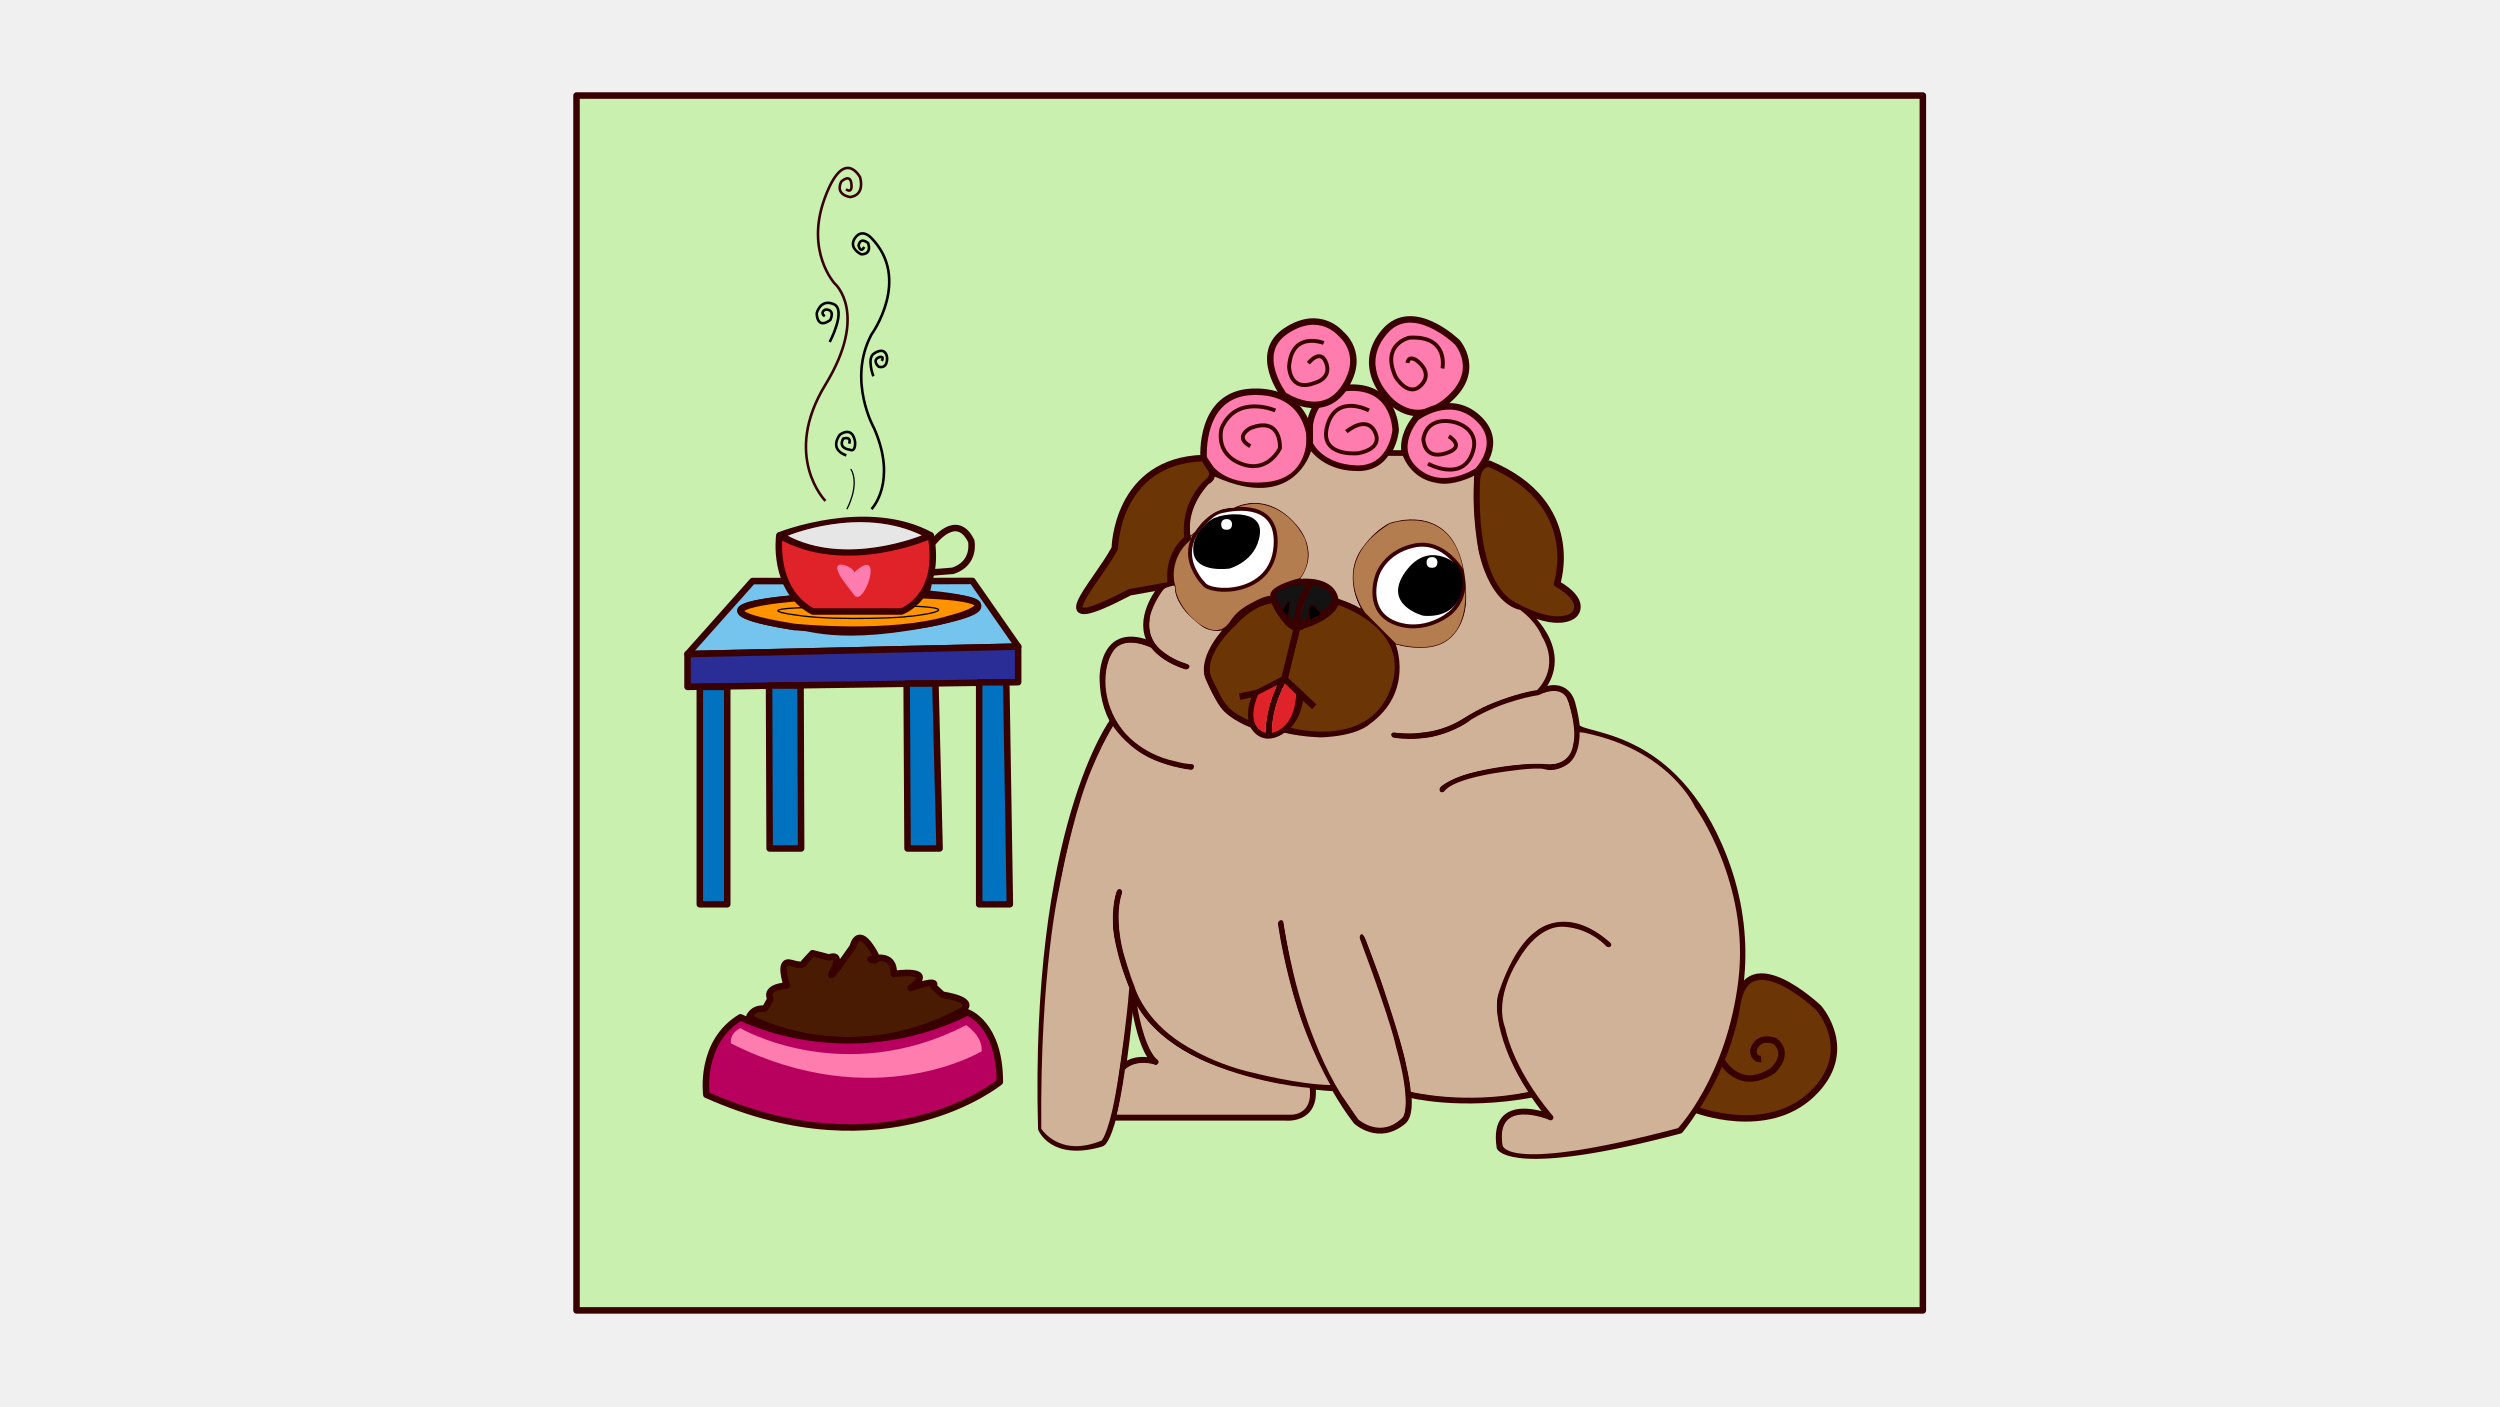
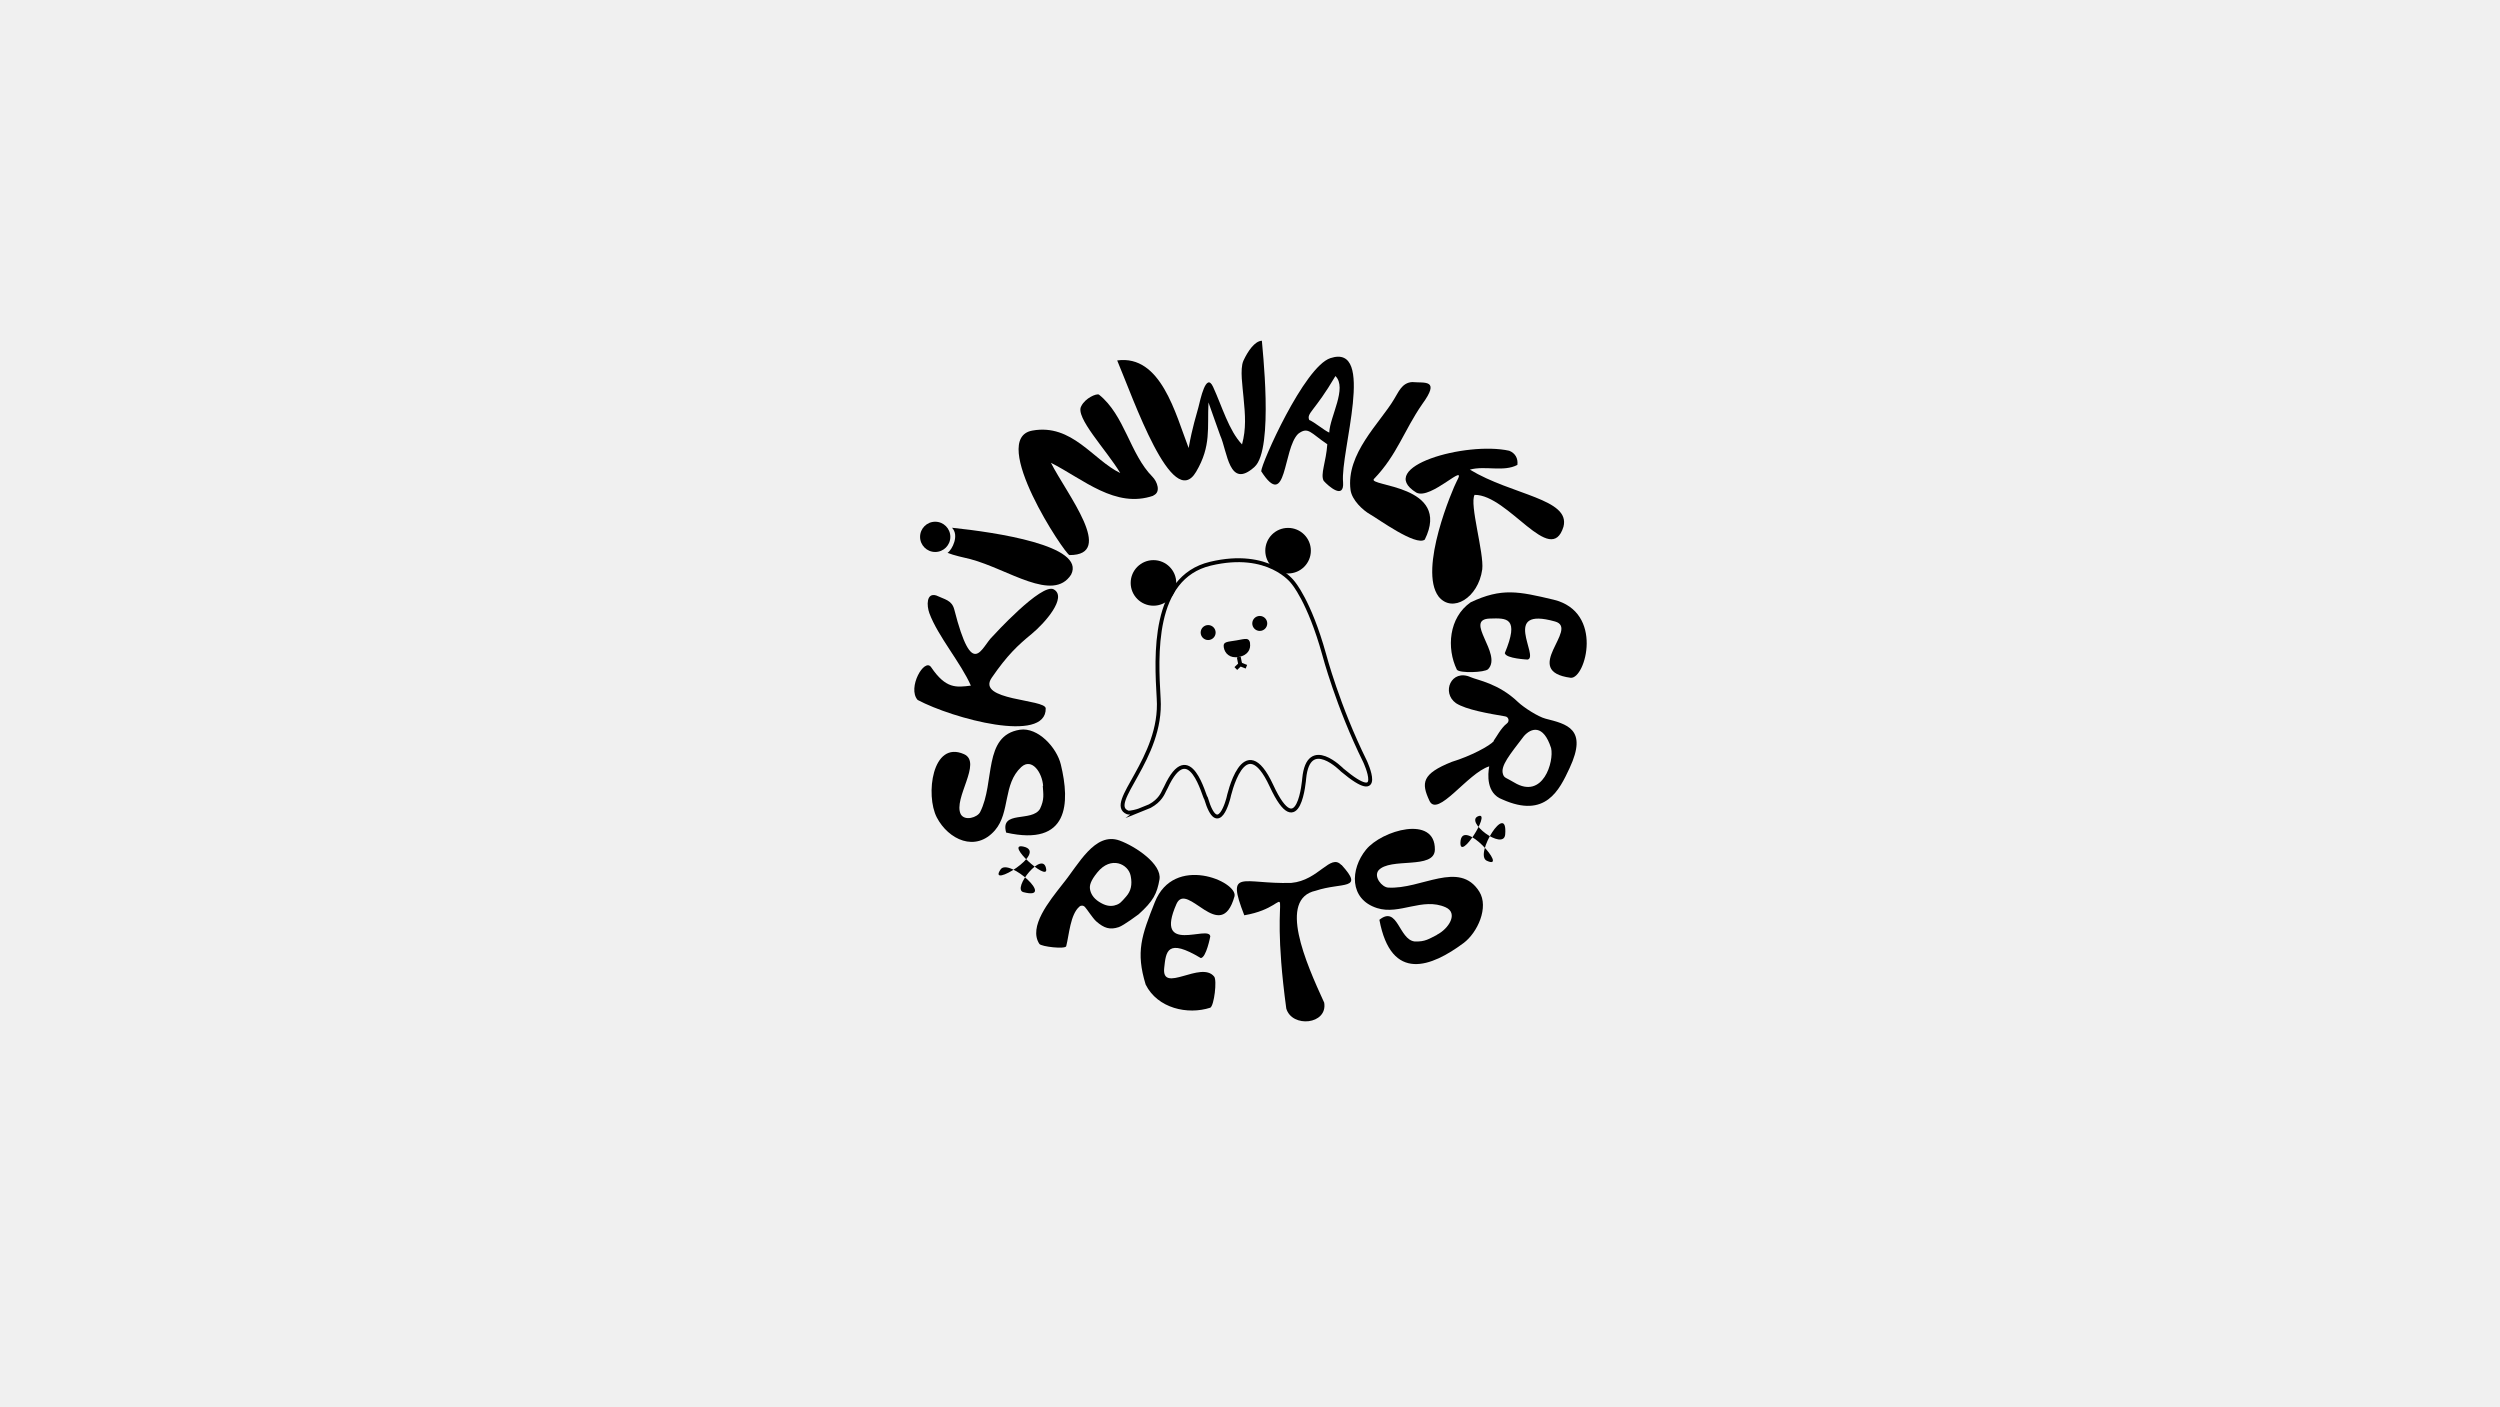
- <svg xmlns="http://www.w3.org/2000/svg" id="Layer_1" data-name="Layer 1" width="1920" height="1080" viewBox="0 0 1920 1080">
-   <g id="background">
-     <rect x="442.76" y="73.38" width="1034" height="933" style="fill: #caf0af; stroke: #390000; stroke-linejoin: round; stroke-width: 5px;" />
-   </g>
-   <g id="pug">
-     <g id="Streger">
-       <line x1="966.27" y1="531.92" x2="957.07" y2="534.34" style="fill: none; stroke: #390000; stroke-linejoin: round; stroke-width: 5px;" />
-       <path d="M997.61,531.92c-.56,15.86-6.82,23.93-6.82,23.93-19.68,20.4-28.71,1.25-28.71,1.25" style="fill: none; stroke: #390000; stroke-linejoin: round; stroke-width: 5px;" />
-       <g id="nose">
-         <path d="M978.6,459.89c-11.59-7.97,34.11-23.48,45.91-3.93,8.33,13.8-29.5,24.44-29.5,24.44,0,0-14.65-6.87-16.08-18.9" style="fill: #131313; stroke: #390000; stroke-linejoin: round; stroke-width: 5px;" />
-         <path d="M1005.11,478.74s-3.18-27.79,10.95-5.29" style="stroke: #390000; stroke-linejoin: round;" />
-         <path d="M984.65,469.18s9.85-20.77,4.44,5.98" style="stroke: #390000; stroke-linejoin: round;" />
-       </g>
-       <path d="M986.02,560.21s65.43,20.59,84.19-29.95c18.77-50.53-43.99-68.77-43.99-68.77,0,0-.25,11.91-30.07,20.25l-9.78,39.79,12.55,11.59s-.81,18.48-12.9,27.08h0Z" style="fill: #6c3506; stroke: #390000; stroke-linejoin: round; stroke-width: 5px;" />
-       <g id="body_outline" data-name="body outline">
-         <path d="M1169.32,468.33s40.54,31.01,12.14,63.59" style="fill: none; stroke: #390000; stroke-linejoin: round; stroke-width: 5px;" />
-         <path d="M1068.12,564.36s31.29,5.98,57.08-10.87,56.25-21.57,56.25-21.57c22.03-10.71,25.88,8.37,25.88,8.37,15.04,54.66-19.93,48.87-19.93,48.87-5.11-2.23-68.38,2.6-81.48,18.87" style="fill: none; stroke: #390000; stroke-linejoin: round; stroke-width: 5px;" />
-         <path d="M1237.2,727.08s-52.36-54.77-82.83,31.55c0,0-16.45,33.97,36.54,99.58,0,0-45.63-18.96-38.96,23.02,0,0,10.33,20.73,138.24-13.11,0,0,83.36-97.21,29.84-219-40.42-91.99-109.47-81.73-109.33-91.95" style="fill: none; stroke: #390000; stroke-linejoin: round; stroke-width: 5px;" />
-         <path d="M1081.76,840.37s39.71,10.35,95.14,0" style="fill: none; stroke: #390000; stroke-linejoin: round; stroke-width: 5px;" />
-         <path d="M983.21,706.37s10.96,92.58,58.47,154.71c0,0,17.05,15.84,35.94,0,18.88-15.84-32.89-143.62-32.89-143.62" style="fill: none; stroke: #390000; stroke-linejoin: round; stroke-width: 5px;" />
-         <path d="M854.83,858.1h131.99s23.59,3.01,21.15-22.61" style="fill: none; stroke: #390000; stroke-linejoin: round; stroke-width: 5px;" />
-         <path d="M1023.44,835.49s-129.34-5.69-154.15-76.86c0,0,5.29,47.58,18.3,56.93,0,0-16.35-5.2-25.46,4.72" style="fill: none; stroke: #390000; stroke-linejoin: round; stroke-width: 5px;" />
-         <path d="M892.43,450.86s-17.95,20.82-9.85,39.69c3.68,8.58,12.75,16.75,31.33,22.38" style="fill: none; stroke: #390000; stroke-linejoin: round; stroke-width: 5px;" />
-         <path d="M860.35,682.58c-11.38,34.12,8.98,71.56,8.95,76.05-10.98,119.56-23.59,119.56-23.59,119.56-37.41,10.98-46-11.36-46-11.36-6.21-231.25,55.25-313.15,55.25-313.15" style="fill: none; stroke: #390000; stroke-linejoin: round; stroke-width: 5px;" />
-         <path d="M917.64,589.16s-69.42-2.93-70.67-67.62c0,0-1.38-43.67,38.53-25.85" style="fill: none; stroke: #390000; stroke-linejoin: round; stroke-width: 5px;" />
-         <line x1="1066.1" y1="348.23" x2="1078.51" y2="348.23" style="fill: none; stroke: #390000; stroke-linejoin: round; stroke-width: 5px;" />
-       </g>
-       <path d="M974.31,565.24c-.27-25.69,12-43.75,12-43.75l23.05,21.29" style="fill: none; stroke: #390000; stroke-linejoin: round; stroke-width: 5px;" />
-       <path d="M1005.85,448.28c1.01.48-10.72,14.87-9.51,32.64l-9.98,40.62-20.1,10.38c-8.57,11.45-4.2,25.17-4.2,25.17-22.52-9.27-23.63-15.02-33.35-34.45s18.16-43.85,18.16-43.85c0,0,14.08-16.79,30.5-17.99-.7-4.03,10.26,22.24,18.75,20.95,7.46-1.13,0,0,0,0" style="fill: #6c3506; stroke: #390000; stroke-linejoin: round; stroke-width: 5px;" />
-     </g>
-     <g id="Curlers">
-       <path d="M1063.44,303s-21.59-23.32,0-48.36c21.59-25.04,55.7,8.2,55.7,8.2,0,0,19.86,22.45-8.2,45.34s-47.49-5.18-47.49-5.18h-.01Z" style="fill: #ff7cae; stroke: #390000; stroke-linejoin: round; stroke-width: 5px;" />
-       <path d="M924.41,351.78s-3.85-49.56,37.67-50.89c41.52-1.33,43.78,34.17,43.78,34.17,0,0,2.62,34.61-33.77,37.72s-45.41-17.46-45.41-17.46" style="fill: #ff7cae; stroke: #390000; stroke-linejoin: round; stroke-width: 5px;" />
-       <path d="M1005.9,326.3s2.63-29.73,34.29-28.57,31.66,32.82,31.66,32.82c0,0-2.7,30.5-30.5,29.35-27.8-1.16-35.45-18.92-35.45-18.92v-14.67h0Z" style="fill: #ff7cae; stroke: #390000; stroke-linejoin: round; stroke-width: 5px;" />
-       <path d="M986.02,303.52s-24.58-32.05,1.67-49.42,42.18,2.32,42.18,2.32c0,0,19.59,15.38,2.6,41.28s-46.45,5.82-46.45,5.82h0Z" style="fill: #ff7cae; stroke: #390000; stroke-linejoin: round; stroke-width: 5px;" />
-       <path d="M1087.69,320.7s-20.65,23.32,0,41.02c20.65,17.7,46.99,0,46.99,0,0,0,21.59-21.59,0-41.02s-46.99,0-46.99,0Z" style="fill: #ff7cae; stroke: #390000; stroke-linejoin: round; stroke-width: 5px;" />
-       <path d="M979.45,315.25s-29.73-12.95-41.25,13.56c0,0-5.7,19.32,14.93,27.3,20.63,7.99,29.85-11.82,29.85-11.82,0,0,1.72-24.99-22.75-15.48,0,0-12.95,6.8.01,13.85" style="fill: #ff7cae; stroke: #390000; stroke-linejoin: round; stroke-width: 3px;" />
-       <path d="M1016.63,263.42s-24.42-9.69-26.6,17.82c0,0-.18,20.72,20.4,12.58,0,0,12.44-3.29,8.1-15.08-4.34-11.79-13.73.2-13.73.2" style="fill: #ff7cae; stroke: #390000; stroke-linejoin: round; stroke-width: 3px;" />
-       <path d="M1051.37,315.25s-24.76-13.3-31.92,11.4c-7.16,24.7,23.51,21.44,23.51,21.44,0,0,19.54-2.71,13.03-16.28s-21.98-.27-21.98-.27" style="fill: #ff7cae; stroke: #390000; stroke-linejoin: round; stroke-width: 3px;" />
-       <path d="M1107.81,282.96s5.16-25.51-25.51-23.61c0,0-22,4.88-10.46,30.12,0,0,9.92,16.55,19.69,6.24,9.77-10.31-4.08-19.26-4.08-19.26,0,0-5.69-3.83-6.5,2.29" style="fill: #ff7cae; stroke: #390000; stroke-linejoin: round; stroke-width: 3px;" />
-       <path d="M1096.69,356.11s24.7,13.69,33.38-6.39c8.68-20.08-12.21-25.24-12.21-25.24,0,0-20.95-6.76-24.72,12.49,0,0,.03,16.28,16.85,11.26s2.67-13.18,2.67-13.18" style="fill: #ff7cae; stroke: #390000; stroke-linejoin: round; stroke-width: 3px;" />
-     </g>
-     <g id="eyespots">
-       <path d="M1071.94,494.89c69.77,17.7,51.99-58.47,51.99-58.47-9.47-51.55-56.8-34.63-56.8-34.63-49.29,30.36-18.93,69.26-18.93,69.26l23.75,23.84h0Z" style="fill: #b47d4f; stroke: #390000; stroke-linejoin: round;" />
-       <path d="M912.11,413.36s31.79-30.08,55.84-26.64c24.06,3.44,34.37,26.64,34.37,26.64-.11.16,7.89,16.27-3.7,31.07,0,0-24.87,5.88-22.3,13.62-9.7.08-25.48,12.37-32.77,21.47-13.61,16.98-42.05-14.32-41.04-28.45,0,0-9.19-23.64,9.59-37.71h0Z" style="fill: #b47d4f; stroke: #390000; stroke-linejoin: round;" />
-     </g>
-     <g id="eyes">
-       <path d="M930.6,396.33c2.33-1.87,5.05-3.19,7.97-3.84,11.9-2.65,43.59-6.63,41.02,27.07-2.94,38.54-50.59,36.89-55.32,28.61,0,0-2.45-2.46-4.15-5.14-4.89-7.71-15.18-26.06,10.48-46.69h0Z" style="fill: #fff; stroke: #390000; stroke-linejoin: round; stroke-width: 3px;" />
-       <path d="M1123.21,439.11s-13.79-25.3-37.38-20.08c-22.85,5.05-28.27,22.78-28.49,24.02,0,0-9.63,27.25,15.34,35.88,25.55,8.83,46.27-12.91,37.8-5.7.09-.12,17.79-9.8,12.73-34.12h0Z" style="fill: #fff; stroke: #390000; stroke-linejoin: round; stroke-width: 3px;" />
+ <svg xmlns="http://www.w3.org/2000/svg" id="Layer_2" data-name="Layer 2" width="1920" height="1080" viewBox="0 0 1920 1080">
+   <g id="ghosts">
+     <path d="M874.52,622.55s-6.67,2.14-8.53,1.38c-16.8-6.81,27-41.24,23.87-87.51-1.88-32.5-5.25-92.75,39.75-103.5s63.25,14.25,63.25,14.25c0,0,12.63,14.13,24.12,55.5,0,0,10.38,39.62,31.38,82.13,0,0,16.37,35-17.5,6.63,0,0-26-26.75-29.25,6.5,0,0-3.87,51.37-25.13,5.5s-33,9.25-33,9.25c0,0-7.81,32.07-17.25.5-1.24-.28-12.48-48.22-30.84-8.45-.33.72-.74,1.39-1.1,2.1-1.17,2.34-3.22,7.96-11.25,12.27l-8.53,3.46Z" style="fill: none; stroke: #000; stroke-miterlimit: 10; stroke-width: 3px;" />
+     <g id="ansigt">
+       <path d="M959.99,494.05c.75,4.62-1.75,9.25-8.63,10.5s-10.75-2.75-11.5-7.38,2.87-4.13,9.87-5.37,9.5-2.38,10.38,2.25h-.13Z" />
+       <circle cx="927.86" cy="485.8" r="4.25" style="stroke: #000; stroke-miterlimit: 10; stroke-width: 3px;" />
+       <circle cx="967.49" cy="478.8" r="4.25" style="stroke: #000; stroke-miterlimit: 10; stroke-width: 3px;" />
+       <path d="M952.49,510.18l-1.13-5.63,1.13,5.63Z" style="stroke: #000; stroke-miterlimit: 10; stroke-width: 3px;" />
+       <polyline points="949.11 513.43 952.49 510.18 957.24 512.05" style="fill: none; stroke: #000; stroke-miterlimit: 10; stroke-width: 3px;" />
    </g>
    <g id="ears">
-       <path d="M924.41,351.78c-67.25,1.97-68.25,69.31-68.25,69.31-15.22,28.45-58.55,70.46,11.58,33.74l31.76-5.62s-4.92-20.96,12.61-35.84c0,0-4.95-25.19,16.76-44.47,2.38-2.12,2.91-5.64,1.19-8.32l-5.64-8.79h-.01Z" style="fill: #6c3506; stroke: #390000; stroke-linejoin: round; stroke-width: 5px;" />
-       <path d="M1140.45,356.6c-5.77,3.62-6.18,9.38-6.41,16.18-.78,23.4.66,77.01,28.66,92.18,36.15,19.58,46.54,6.75,46.54,6.75,0,0,10.38-9.68-13.46-23.42,0,0,20.84-61.66-52.16-92.17l-3.17.49h0Z" style="fill: #6c3506; stroke: #390000; stroke-linejoin: round; stroke-width: 5px;" />
-     </g>
-     <g id="tail">
-       <path d="M1334.23,771.26c7.76-49.31,62.42,2.7,62.42,2.7,0,0,29.72,33.23-5.11,66.41s-89.81,11.66-89.81,11.66c0,0,25.27-34.85,32.5-80.77h0Z" style="fill: #6c3506; stroke: #390000; stroke-linejoin: round; stroke-width: 5px;" />
-       <path d="M1321.64,813.55s13.03,26.24,39.87,8.67c0,0,14.06-12.46,1.6-22.69,0,0-13.1-5.43-16.62,7.35,0,0,0,6.83,6.07,6.45" style="fill: none; stroke: #390000; stroke-linejoin: round; stroke-width: 5px;" />
-     </g>
-     <g id="pupiller">
-       <path d="M1118.65,433.38s-21.62-19.29-39.48,6c-17.85,25.29,13.74,33.45,13.74,33.45,0,0,20.71,3.11,27.86-13.67s-2.12-25.78-2.12-25.78Z" />
-       <path d="M934.73,397.26c-3.23-.31-20.5,11.33-18.13,27.4,2.32,15.75,27.62,11.99,27.62,11.99,0,0,20.66-5.35,23.33-26.17,2.77-21.59-31.77-14.84-32.82-13.22h0Z" />
-     </g>
-     <path d="M996.14,481.75c-14.26-7.09-17.73-21.44-17.54-21.86-25.8,5.46-31.72,18.9-31.72,18.9" style="fill: none; stroke: #390000; stroke-linejoin: round; stroke-width: 5px;" />
-     <g id="eye_shine" data-name="eye shine">
-       <path d="M941.78,398.7s-4.09-.2-3.91,4.35c.11-.12-.17,3.93,3.91,3.77,0,0,4.46.61,4.4-4.05.14.4.24-4.53-4.4-4.07Z" style="fill: #fff;" />
-       <path d="M1099.51,427.9s-4.09-.2-3.91,4.35c.11-.12-.17,3.93,3.91,3.77,0,0,4.46.61,4.4-4.05.14.4.24-4.53-4.4-4.07Z" style="fill: #fff;" />
-     </g>
-     <line x1="952.04" y1="535.06" x2="966.27" y2="531.92" style="fill: none; stroke: #390000; stroke-linejoin: round; stroke-width: 5px;" />
-     <g id="tongue_color" data-name="tongue color">
-       <path d="M980.81,526.07l-14.53,7.42s-11.34,23.54,5.55,29.3c0,0-.15-17.2,8.98-36.72h0Z" style="fill: #e02229;" />
-       <path d="M986.87,524.95s-10.63,19.16-10.03,37.84c0,0,17.63-2.35,18.49-29.66l-8.46-8.18h0Z" style="fill: #e02229;" />
-     </g>
-     <g id="body_color_outline" data-name="body color outline">
-       <path d="M1006.84,346.46s-12.69,47.27-73.81,19.58c0,0-.81,4.03-4.71,5.66,0,0-17.98,17.97-13.85,39.55l3.33-2.81s11.02-19.16,29.76-18.41c0,0,23.99-14.27,47.39,12.23,0,0,20.03,19.59,3.66,42.19,0,0,25.83-2.86,29.31,15.45,0,0,11.46,3.67,16.82,7.44,0,0-14.04-25.6,1.32-46.44,15.36-20.84,25.87-20.41,25.87-20.41,0,0,24.33-7.62,40.33,10.04s13.68,52.93,13.68,52.93c0,0-1.3,30.76-29.14,33.78,0,0-12.04,1.6-24.87-2.33,0,0,14.43,36.57-20.27,61.39,0,0-8.96,8.94-37.12,10.01,0,0-13.43-.16-28.01-3.5,0,0-15.98,12.48-26.18-4.11,0,0-15.98-5.98-22.83-15.32s-12.02-22.89-12.02-22.89c0,0-6.28-13.3,12.73-36.03,0,0-9.11,1.3-15.6-3.71s-11.12-9.91-11.12-9.91c0,0-10.04-10.53-9-19.75l-.87-1.44s-5.73,1.05-7.64,2.7-11.13,15.88-11.07,24.31c0,0-2.64,14.9,10.89,24.16,0,0,6.3,5.45,16.94,8.73,0,0,3.82,1.02,2.5,3.2s-3.75,1.13-3.75,1.13c0,0-15.82-4.4-25.54-16.41,0,0-20.35-10.11-28.89,2.49s-9.87,39.35,7.27,60.95c0,0,13.39,18.29,40.32,23.76,0,0,5.59,1.71,11.08,2.11,0,0,3.71-.48,3.2,2.35s-3.35,1.98-3.35,1.98c0,0-19.39-2.28-34.82-11.23-15.43-8.94-23.98-22.21-23.98-22.21,0,0-14.49,23.05-24.62,55.68s-16.77,69.31-16.77,69.31c0,0-14.76,62.55-13.71,184.19,0,0,14,22.65,46.41,9.04,0,0,6.76-7.03,12.9-49.83,0,0,6.31-40.29,8.24-67.42,0,0-7.57-16.4-12.09-41.63,0,0-2.27-17.67,2.17-31.87,0,0,1.13-3.19,3.18-2.17s.99,3.75.99,3.75c0,0-3,8.02-2.27,21.73s3.55,23.25,3.55,23.25c0,0,5.17,18.42,8.37,25.38,0,0,5.61,22.15,31.39,40.73,0,0,24.56,18.59,61.61,26.46,0,0,33.07,8.57,57.64,9.03,0,0-16.83-28.73-27.63-66.25,0,0-7.87-25.81-12.63-56.74,0,0-.69-2.83,2.08-3.63,0,0,2.02-.26,2.15,2.02l2.15,12.41s2.27,12.86,5.25,25.43c0,0,11.2,52.6,36.68,93.84l13.27,19.27s17.88,15.91,34.66-2.19c0,0,6.58-10.64-5.81-54.08,0,0-2.69-15.74-27.17-81.37,0,0-1.34-2.55.32-4.31s4.25,4.91,4.25,4.91l10.53,28.43s17.79,52.11,20.15,67.25c0,0,2.66,10.12,3.47,20.15,0,0,40.62,10.27,90.15.2,0,0-25.31-36.2-24.22-71.04,0,0,10.34-38.43,30.18-52.37,0,0,22.94-21.24,56.7,8.41,0,0,1.81,1.43.83,2.92s-3.19.59-3.19.59c0,0-11.58-13.88-32.61-15.38s-34.85,24.89-34.85,24.89c0,0-19.87,28.73-10.33,53.15,0,0,4.48,28.9,35.54,66.18,0,0,2.42,1.68.8,3.67s-3.52.09-3.52.09c0,0-41.12-16.74-34.91,20.02,0,0,1.78,21.82,134.6-13.35,0,0,37.41-39.33,46.4-113.71s-33.35-132.96-33.35-132.96c0,0-18.94-43.5-84.99-56.96l-3.63-.42s1.23,20.17-11.88,26.22c0,0-7.73,4.41-14.68,2.24s-34.63,2.35-34.63,2.35c0,0-36.21,4.73-42.9,14.84,0,0-2.55,1.37-3.25-.59s.83-3.4.83-3.4c0,0,9.24-8.17,30.3-12.17,0,0,29.23-6.63,49.79-5.06s21.34-14.67,21.34-14.67c0,0,4.27-10.84-4.75-36,0,0-4.34-10.58-21.68-2.26,0,0-26.19,3.47-51.7,18.74,0,0-10.2,8.87-29.99,13.35,0,0-14.26,3.06-28.87.71,0,0-2.58-.08-2.64-2.8,0,0,.59-2.01,3.67-1.18,0,0,11.66,1.3,19.95-.18,0,0,14.91-.46,30.5-10s21.19-11.47,21.19-11.47c0,0,21.01-9.02,36.7-11.04,0,0,18.5-16.45,3.65-41.57,0,0-3.69-10.47-16.67-20.1,0,0-21.77-2.11-31.84-44.87,0,0-5.73-30.21-3.4-58.13,0,0-16.75,9.01-30,5.3,0,0-16.96-1.77-24.74-20.5h-11.35s-7.51,13.43-26.7,11.49c0,0-19.77.25-32.56-15.16h.04Z" style="fill: #cfb298;" />
-       <path d="M857.77,856.09h133.72s17.02.62,14.34-20.6c0,0-36.95-2.25-78.28-19.27s-54.22-43.76-54.22-43.76c0,0,4.55,29.96,14.52,40.46,0,0,3.12,1.64,1.59,3.84s-3.22.66-3.22.66c0,0-13.27-4.23-22.25,3.97,0,0-2.29,17.65-6.19,34.7h-.01Z" style="fill: #cfb298;" />
+       <circle cx="885.86" cy="447.68" r="17.5" />
+       <circle cx="989.24" cy="422.93" r="17.5" />
    </g>
  </g>
-   <g id="table">
-     <g id="table_edges" data-name="table edges">
-       <path d="M604.07,446.26h-26.12l-49.93,56.08,253.92-5.75-35.14-50.46-35.06.13c3.12-.01-.65,9.57-.65,9.57,0,0,89.5,6.49.97,23.46-78.23,15-98.91-1.76-101.7,2.23,0,0-94.67-13.74,1-22.04s0,0,0,0l-7.28-13.22" style="fill: #74c4ed; stroke: #390000; stroke-linejoin: round; stroke-width: 5px;" />
-     </g>
-     <polygon points="528.02 502.34 528.02 527.52 781.94 523.92 781.94 496.59 528.02 502.34" style="fill: #292d95; stroke: #390000; stroke-linejoin: round; stroke-width: 5px;" />
-     <rect x="537.45" y="527.52" width="21.08" height="166.98" style="fill: #0072bf; stroke: #390000; stroke-linejoin: round; stroke-width: 5px;" />
-     <polygon points="772.82 524.05 775.57 694.5 752.01 694.5 752.01 524.05 772.82 524.05" style="fill: #0072bf; stroke: #390000; stroke-linejoin: round; stroke-width: 5px;" />
-     <polygon points="590.63 526.48 591.08 651.62 615.27 651.62 614.83 526.48 590.63 526.48" style="fill: #0072bf; stroke: #390000; stroke-linejoin: round; stroke-width: 5px;" />
-     <polygon points="718.41 524.97 721.6 651.62 696.99 651.62 696.31 524.97 718.41 524.97" style="fill: #0072bf; stroke: #390000; stroke-linejoin: round; stroke-width: 5px;" />
-     <path d="M598.53,411.2s67.11-26.79,116.36,0" style="fill: none; stroke: #390000; stroke-linejoin: round; stroke-width: 5px;" />
-     <path d="M611.35,459.48c-.93-.18-94.52,7.24-1,22.04,0,0,73.75,7.67,119.92-6.57,0,0,59.51-14.72-22.48-17.89" style="fill: #ff9300; stroke: #390000; stroke-linejoin: round; stroke-width: 5px;" />
-     <path d="M716.4,416.93s18.1-24.66,29.51-1.4c0,0,3.65,16.99-14.12,22.85l-15.39,1.21" style="fill: none; stroke: #390000; stroke-linejoin: round; stroke-width: 5px;" />
-     <path d="M633.89,384.7s-33.57-34.23,0-89.2,7.24-77.68,7.24-77.68c0,0-22.71-24.36-7.9-65.17s27.32-16.46,27.32-16.46c0,0,4.28,13.5-7.57,15.14,0,0-11.84-1.35-6.91-11.85,0,0,7.9-7.57,7.9,3.62,0,0,.33,5.42-4.28,2.3" style="fill: none; stroke: #390000; stroke-linejoin: round; stroke-width: 2px;" />
-     <path d="M616.82,466.68c-1.67.05-42.86,1.09,0,6.43,28.34,3.53,79.49,1.1,79.49.4,9.27-.47,46.29-6.08,6.57-7.91" style="fill: none; stroke: #000; stroke-miterlimit: 10;" />
-     <path d="M669.32,390.99s20.18-20.51,2.05-61.94c0,0-20.92-36.92-2.05-72.21,0,0,30.75-42.32-.16-74.13,0,0-6.93-7.77-12.45,0s4.6,12.58,4.6,12.58c0,0,8.39.74,5.43-8.51,0,0-5.91-5.43-7.35,1.79,0,0,1.44,6.5,4.33,1.08" style="fill: none; stroke: #000; stroke-miterlimit: 10; stroke-width: 2px;" />
-     <path d="M649.97,349.7s-13.41-3.62-5.07-15.77c0,0,9.66-7.61,11.81,5.44,0,0,.7,8.34-4.19,5.98,0,0-9.24-.91-4.89-8.52,0,0,6.52-2.21,4.53,3.88" style="fill: none; stroke: #000; stroke-miterlimit: 10; stroke-width: 2px;" />
-     <path d="M670.74,288.96s-5.42-14.24.77-17.64c0,0,8.2-5.88,9.75,3.1,0,0,.9,8.98-6.36,7.27,0,0-5.51-4.67.02-7.27,0,0,4.65-1.7,2.32,2.79" style="fill: none; stroke: #000; stroke-miterlimit: 10; stroke-width: 2px;" />
-     <path d="M637.22,262.64s13.17-24.91,2.92-29.13-12.92,7.12-12.92,7.12c0,0,0,12.9,10.45,5.11,0,0,4.22-8.23-3.78-8.01,0,0-4.67,2.22-.44,5.11" style="fill: none; stroke: #000; stroke-miterlimit: 10; stroke-width: 2px;" />
-     <path d="M650.4,390.99s10.28-18.49,3.04-30.77" style="fill: none; stroke: #000; stroke-miterlimit: 10;" />
-     <path d="M598.53,411.2s-5.87,41.85,25.77,58.44h67.88s31.39-10.46,22.71-58.44c0,0-65.07,29.35-116.36,0h0Z" style="fill: #e02229; stroke: #390000; stroke-linejoin: round; stroke-width: 5px;" />
-     <path d="M656.02,439.59c-.02-4.42-21.54-13.11-9.24,5.19l9.24,12.29h0c7.72,10.02,24.11-39.64,0-17.48Z" style="fill: #ff7cae;" />
-     <path d="M603.76,411.38s56.89-24.36,105.45-.18c0,0-59.45,25.18-105.45.18Z" style="fill: #e6e6e6; stroke: #390000; stroke-linejoin: round;" />
+   <g id="pets">
+     <path d="M841.86,707.55c-2.87-2.63-6.87-9.12-8.75-11.13-1.13-1.13-2.87-1.25-4.13-.13-7,6-7.88,21.62-10.12,30.37-.62,2.5-19.25.38-20.63-1.75-8.63-13.12,7.75-33,17.62-45.63.13-.13.25-.38.38-.5,12-14.62,24.5-40.13,43.62-33.25,12,4.37,32.62,18,30.63,29.88-1.88,10.87-4.75,16.63-16,26.75,0,0-11.5,8.63-15.25,9.87-6.75,2.25-11.25.88-17.25-4.37l-.12-.13ZM856.11,695.3c3.87-.88,5.12-2.63,8.75-6.75s4.88-9,3.5-15.88c-1.75-9.12-15.13-15.62-25.62-2.63-5.37,6.63-6,10-5.63,12.75.5,3.25,2.38,6.87,6.87,9.75s8.13,3.75,12,2.87l.12-.13Z" />
+     <path d="M1030.24,664.18c18,19.75.5,13.12-19.75,19.88-29.13,6.25-7.75,55,6.5,86,2.75,16.87-24.75,19.5-29.13,4.5-15.13-111.75,13.12-79.37-32.25-71.62-14.25-36.62-1.5-23.75,36.13-24.87,21-1.88,30-22.88,38.38-13.75l.13-.13Z" />
+     <path d="M922.24,735.8c-25.88-15.5-26.75-5.25-28.12,7.5-2.25,20.38,28.38-5.87,38.38,6.75,2.25,2.75,0,22.25-3,23.87-17.38,5.63-40.5.5-49.62-17.75-7.75-25.25-3.12-37.63,7-63.25,14.75-37.12,63.63-15.88,61.25-4.62-10.62,38-36.5-12.37-44.63,6-17.5,39.75,25.25,15.62,26,24.87,0,0-3.12,16.5-7.38,16.63h.12Z" />
+     <path d="M1103.49,717.93c9.12-4.62,16.75-16.63,6.75-21.13-17.75-7.88-35.38,6.12-52.63.62-21.62-6.87-20.63-30-8.5-44.88,12.12-14.88,53.25-26.88,52.87,0-.25,15.62-34.5,5.63-43.37,16-3.75,5,2.75,12.75,7.38,13.12,25.5,1.63,54.75-21.38,70.12,3.12,7.5,12-1.37,31.5-12.12,39.5-24.38,18.13-55.5,30.75-64.62-17.87,14.13-11.37,14.88,15.13,27,16.63,8.25.38,11.25-2.12,17.12-5v-.12Z" />
  </g>
-   <g id="bowl">
-     <path d="M736.46,777.53c17.85-9.35-12.65-13.59-12.65-13.59l-7.03-6.56c4.69-6.56-17.34,1.41-17.34,1.41,21.08-15.93-13.12-10.78-13.12-10.78.94-17.8-17.8-11.25-17.8-11.25,0,0,10.31,5.15,0-9.84-10.31-14.99-13.54,0-13.54,0,0,0-22.53,32.8-15.04,18.27,7.5-14.52-3.28-9.84-3.28-9.84l-12.65-3.28-6.56,7.14s.94,3.63-9.84.35-3.28,17.34-3.28,17.34c-18.27,1.41-12.65,10.31-12.65,10.31l-4.22,7.5c-9.84-.94-12.18,6.56-12.18,6.56,0,0,73.5,42.15,161.18-3.75h0Z" style="fill: #491b02; stroke: #390000; stroke-linejoin: round; stroke-width: 5px;" />
-     <path d="M542.49,840.78s-5.62-40.29,26.24-59.5c0,0,80.59,42.17,174.3-3.75,0,0,24.83,8.43,24.83,53.41,0,0-87.15,71.69-225.37,9.84Z" style="fill: #b8005f; stroke: #390000; stroke-linejoin: round; stroke-width: 5px;" />
-     <path d="M568.47,789.61s79.17,46.38,173.59-2.3c-.35-.16,12.94,8.21,11.8,20.13,0,0-82.1,49.55-192.41-6.09,0,0-1.9-6.94,7.01-11.74h0Z" style="fill: #ff7cae;" />
+   <g id="skinwalker">
+     <path d="M801.11,603.68c-.62-10.25-8.63-22-16.75-14.62-14.25,13.12-8.37,34.87-20.25,48.63-14.88,17.12-35.75,7.13-44.63-9.87s-3.62-59.5,20.87-48.63c14.25,6.38-8.5,34-2.5,46.13,3.12,5.5,12.75,2.5,14.88-1.63,11.62-22.75,2-58.75,30.5-63.25,14-2.12,28.38,13.75,31.5,26.75,7.13,29.5,6.25,63.12-42,52.25-4.88-17.5,19.75-7.75,26-18.25,3.5-7.38,2.5-11.13,2.12-17.75l.25.25Z" />
+     <path d="M809.36,452.68c10.38,6-6.63,25.62-17.12,34.25-10.5,8.63-18.5,16-30.63,33.63s41.37,16.25,41.5,23.5c.5,27.25-71.25,7.88-98.37-6.5-8.13-9.25,5.25-32.75,10.38-25.13,11.37,16.75,19.25,15.5,30.5,14.13-7.5-17.25-25.38-38-31.87-55.63-2.12-5.87-2.38-15.88,5.25-13.63,6.63,3.12,12,3.62,13.87,10.75,14.13,55.25,20.63,28.87,29.62,20.5,0,0,37.63-41.37,46.88-35.87h0Z" />
+     <path d="M727.61,424.68c3.75-2.5,9.25-13.63,3.5-19.37,33.37,3.5,103,13.63,91.5,36-13.87,21.62-48.25-4.13-77.25-11.88-5.12-1.25-12.88-2.87-17.75-4.88v.13Z" />
+     <path d="M885.86,380.68c-29.25,10.13-53.75-12.63-78.75-25.25,12.25,24.12,49.87,71,14.25,70.87-3.25-.25-62.75-89.5-28.5-95.62,30.5-5.5,46.62,22.62,67.5,32.62-10.5-17.63-35.25-43.13-29.88-51.5,3-6,11.5-9.75,13.5-8.75,19.88,15.87,23.75,45.62,41.12,63.12,3.62,3.63,6.75,11.88.62,14.37l.13.13Z" />
+     <path d="M954.99,276.93c3.38-7.25,8.63-15,14.13-15.25,0,2.75,9.5,83.25-5.63,96.88-19.63,17.75-20.75-11.62-26.37-24.12-2.38-7-6.63-18.25-9-25.37-1,19.63,2.25,33.38-9.5,53.25-18.25,31.13-48.12-56-60.62-85.5,33.63-4.62,44.75,41,54.88,67.25,3-16.75,5.87-24.87,7.5-31.25,1.5-5.88,5.87-27.38,11.25-15.75,6.87,14.88,12.12,33.63,22.25,44.25,3.25-12,2.5-22.38,1.13-36.25-.62-7.75-2.87-21.5-.13-27.88l.12-.25Z" />
+     <path d="M1019.36,341.18c-12.88-8.63-14.62-13.87-22.37-8-11.88,11.5-8.5,59.75-28.38,28.75,0-5.88,33-80.25,53.12-86.88,35.25-11.62,7.5,72.38,9.75,95.25,1,13.87-11.37,3-14.88-1-2.75-5,1.88-14.63,2.75-28v-.12ZM1020.86,332.18c.5-12.25,14-34.25,4.75-43.38-16,27.25-22.37,28.37-20.12,33.75,4.25,1.75,11.25,7.88,15.5,9.75l-.13-.13Z" />
+     <path d="M1084.61,293.43c9.75.88,21.75-2.38,7.62,17-14,20.25-19.37,39.13-37,57.37-5.63,5.88,60,4.25,39,46.62-6.87,5.25-35.75-15.88-41.75-19.25-6-3.38-14.13-11.13-15.25-18.75-3.75-27.88,22.62-51.63,33.37-69.75,3.38-5.25,5.87-12.75,14-13.25h0Z" />
+     <path d="M1104.86,458.18c-15.75-20.87,11.13-83.38,13.87-88.5,9-16.25-19.75,14.63-31,8.63-32.13-19.75,38.25-39.5,71.38-32.13,4.62,1.87,6.87,5.88,6.25,10.87-10.62,5.63-25,.37-36.5,3.63,32.38,19.63,77.5,22.38,71.88,43.88-9.75,31.5-42.38-24.75-68.25-24.5-4.13,7,7.38,44.75,5.87,57.25-3,21.88-23,33.88-33.5,20.87Z" />
+     <path d="M1155.61,501.8c11.62-27.87,1.37-27.12-11.37-26.75-20.5.62,9.87,27.25-1.37,38.87-2.5,2.63-22.13,3.25-24,.38-8-16.5-6.25-40,10.62-51.75,23.87-11.25,36.75-8.37,63.63-2,38.87,9.38,24.62,60.75,13.25,60-39.13-5.12,7.13-37.88-12.12-43.25-41.87-11.75-11.88,27.12-21,29.25,0,0-16.75-.75-17.5-4.88l-.13.13Z" />
+     <path d="M1147.11,568.93c1.75-2.25,5.75-10,10.12-13.25,2.25-1.63,1.5-5.12-1.25-5.5-12.5-2.12-30-5.12-37.75-10.12-11.5-8.13-3.62-26.63,11.25-20,5.37,2.38,21.38,4.75,36.37,19.13,4.5,4.25,15.37,11.25,21.13,12.75,16.12,4.13,32.62,7.62,18.5,37.88-7.88,16.87-18.37,39.13-51.75,24.12-12.37-4.62-11.13-19.37-10-25.38-16.5,5-39.88,40.13-46,26.25-6.25-13.5-5.87-20.5,17.38-29.75,14.38-4.37,29.13-12.25,32.25-16l-.25-.13ZM1154.24,594.43c1,3.25,2.5,2.75,8.63,6.5,22.25,13.5,30.75-16.25,28.38-26.37-6-18.75-15.5-15.37-20.87-9.25-10.87,14.25-18.13,22.88-16.12,29.13h0Z" />
+     <circle cx="718.24" cy="412.3" r="11.62" />
  </g>
+   <path d="M1135.74,626.68c-12.12,3.75,19.25,27.25,20.25,14.13,2.12-26.37-24.25,15.62-14.13,20.25,17.5,8-19.37-34.63-20.25-14.13-.62,15.13,23.37-23.12,14.13-20.25Z" />
+   <path d="M803.49,667.68c-2-15.88-26.88,15.13-17.5,17.5,25.5,6.63-11.25-26.63-17.5-17.5-10.87,15.75,37.37-13.12,17.5-17.5-14.88-3.25,18.62,27.12,17.5,17.5Z" />
</svg>
